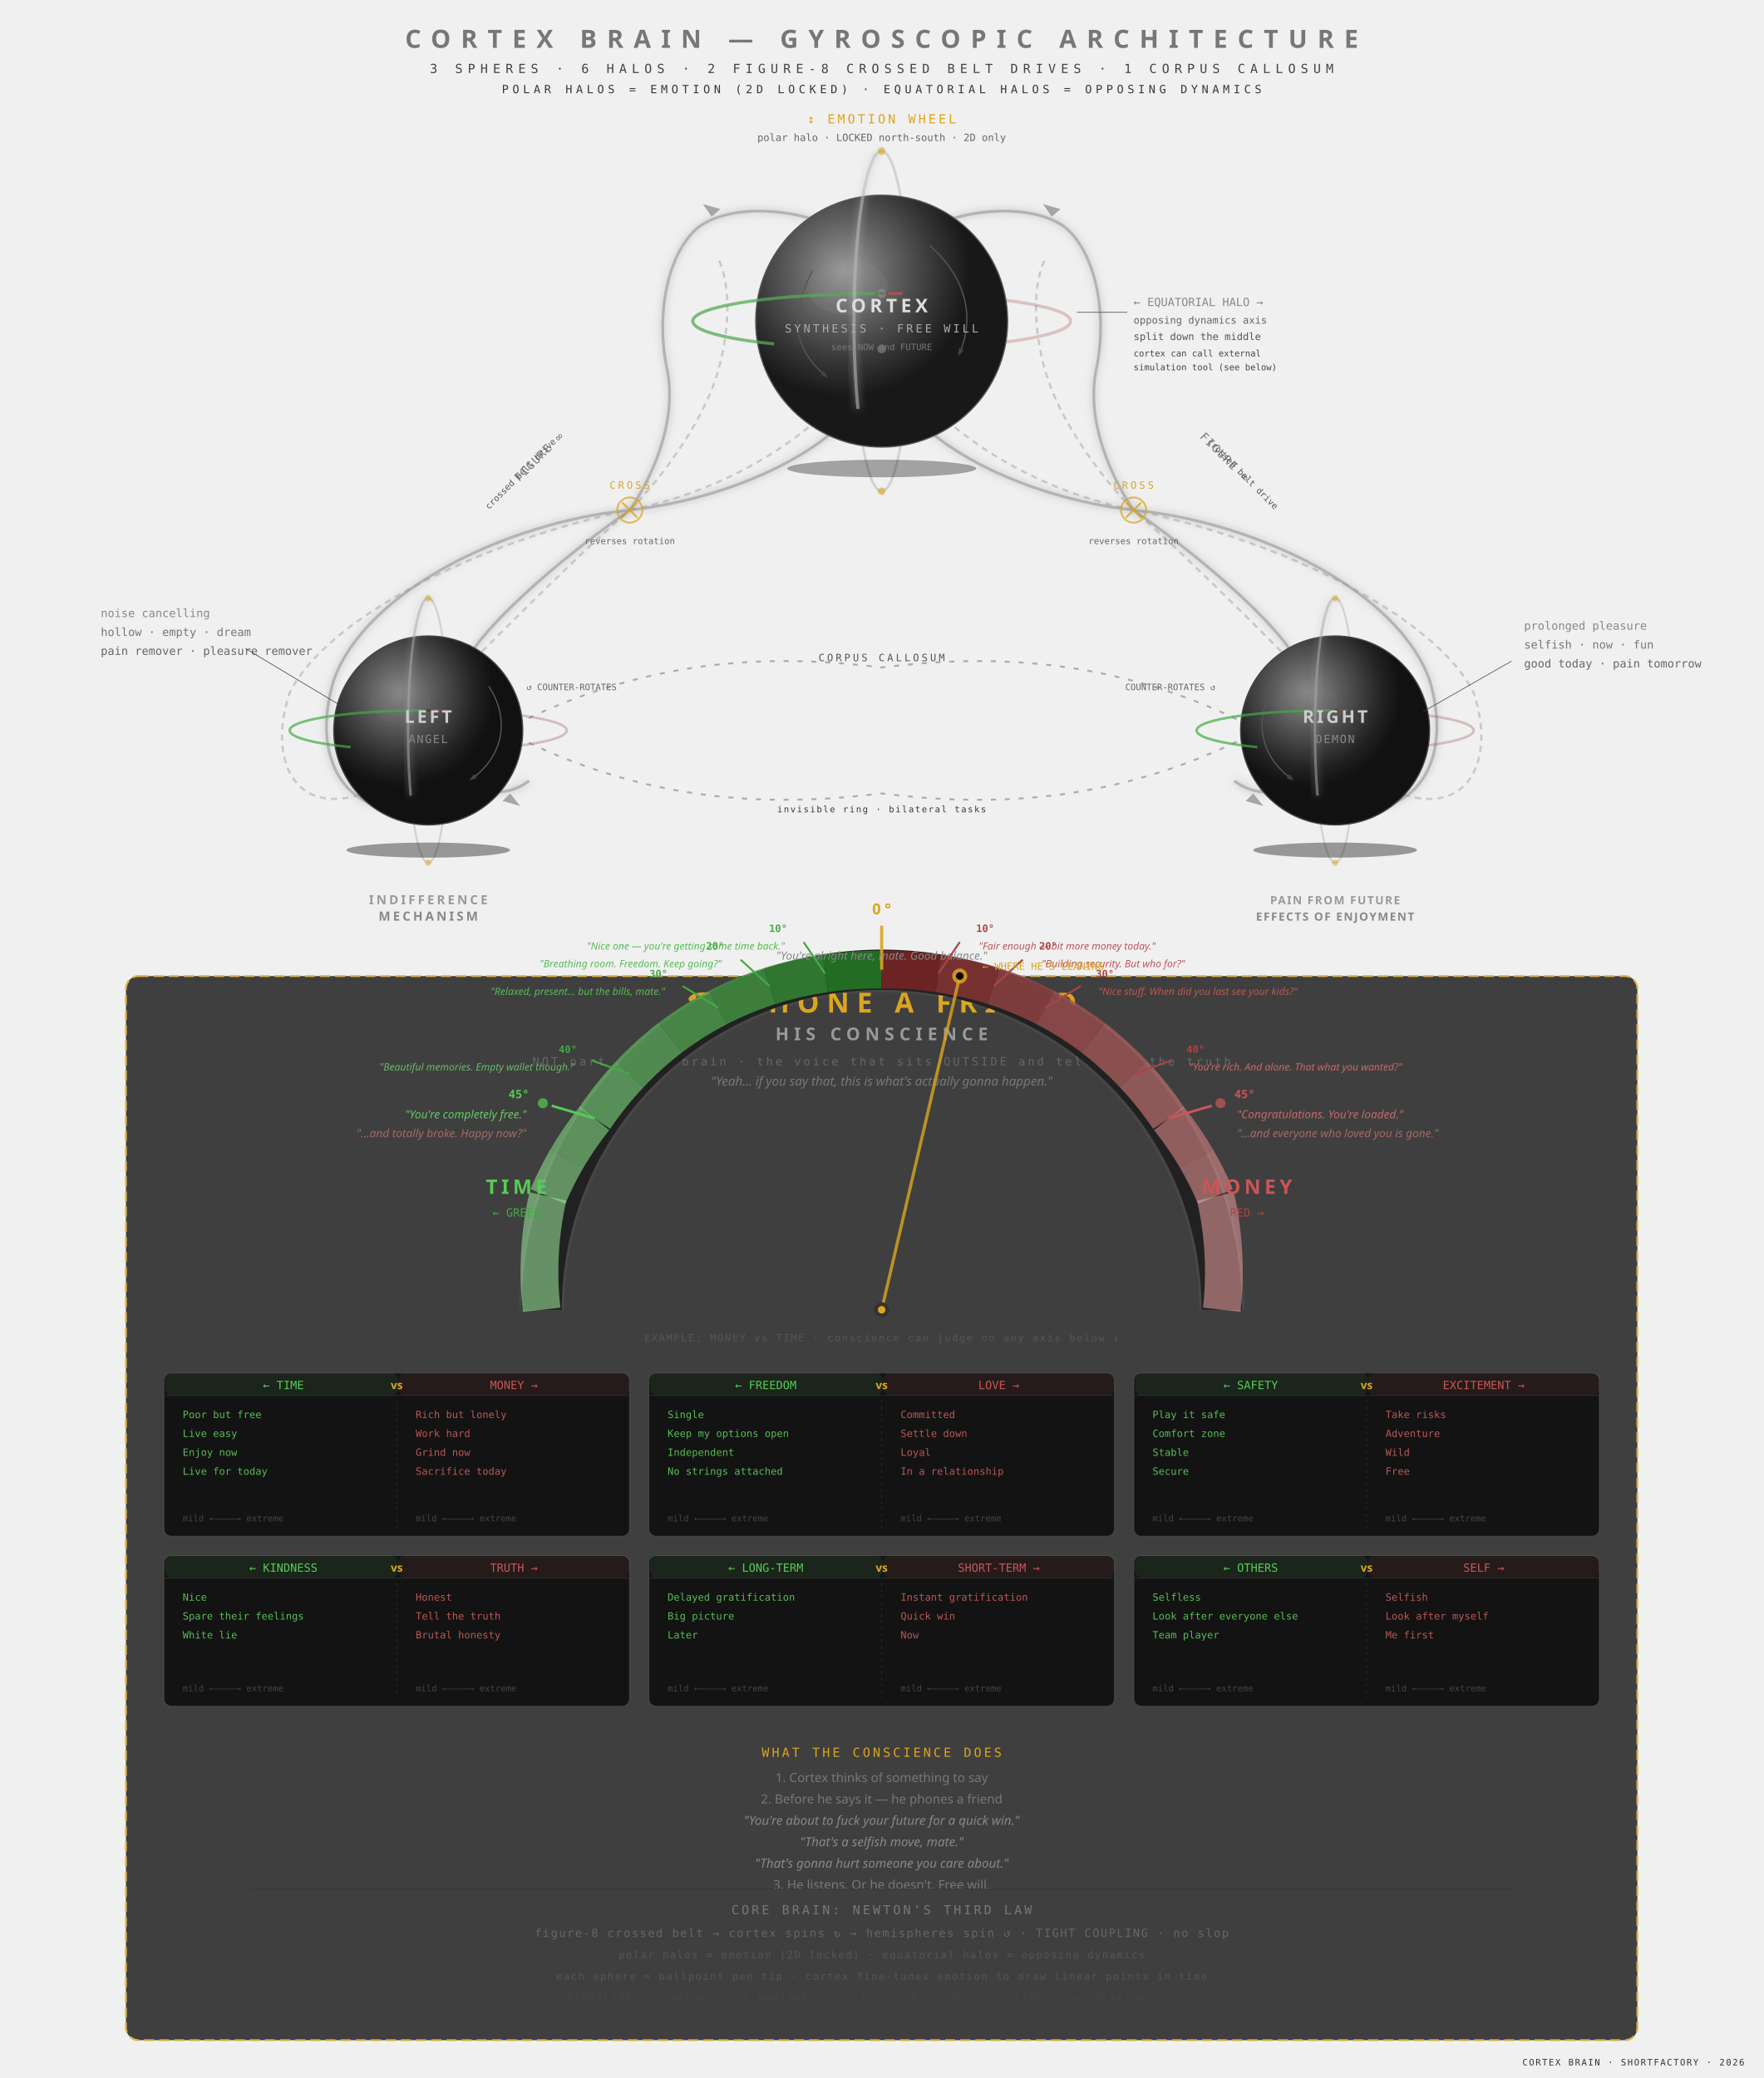
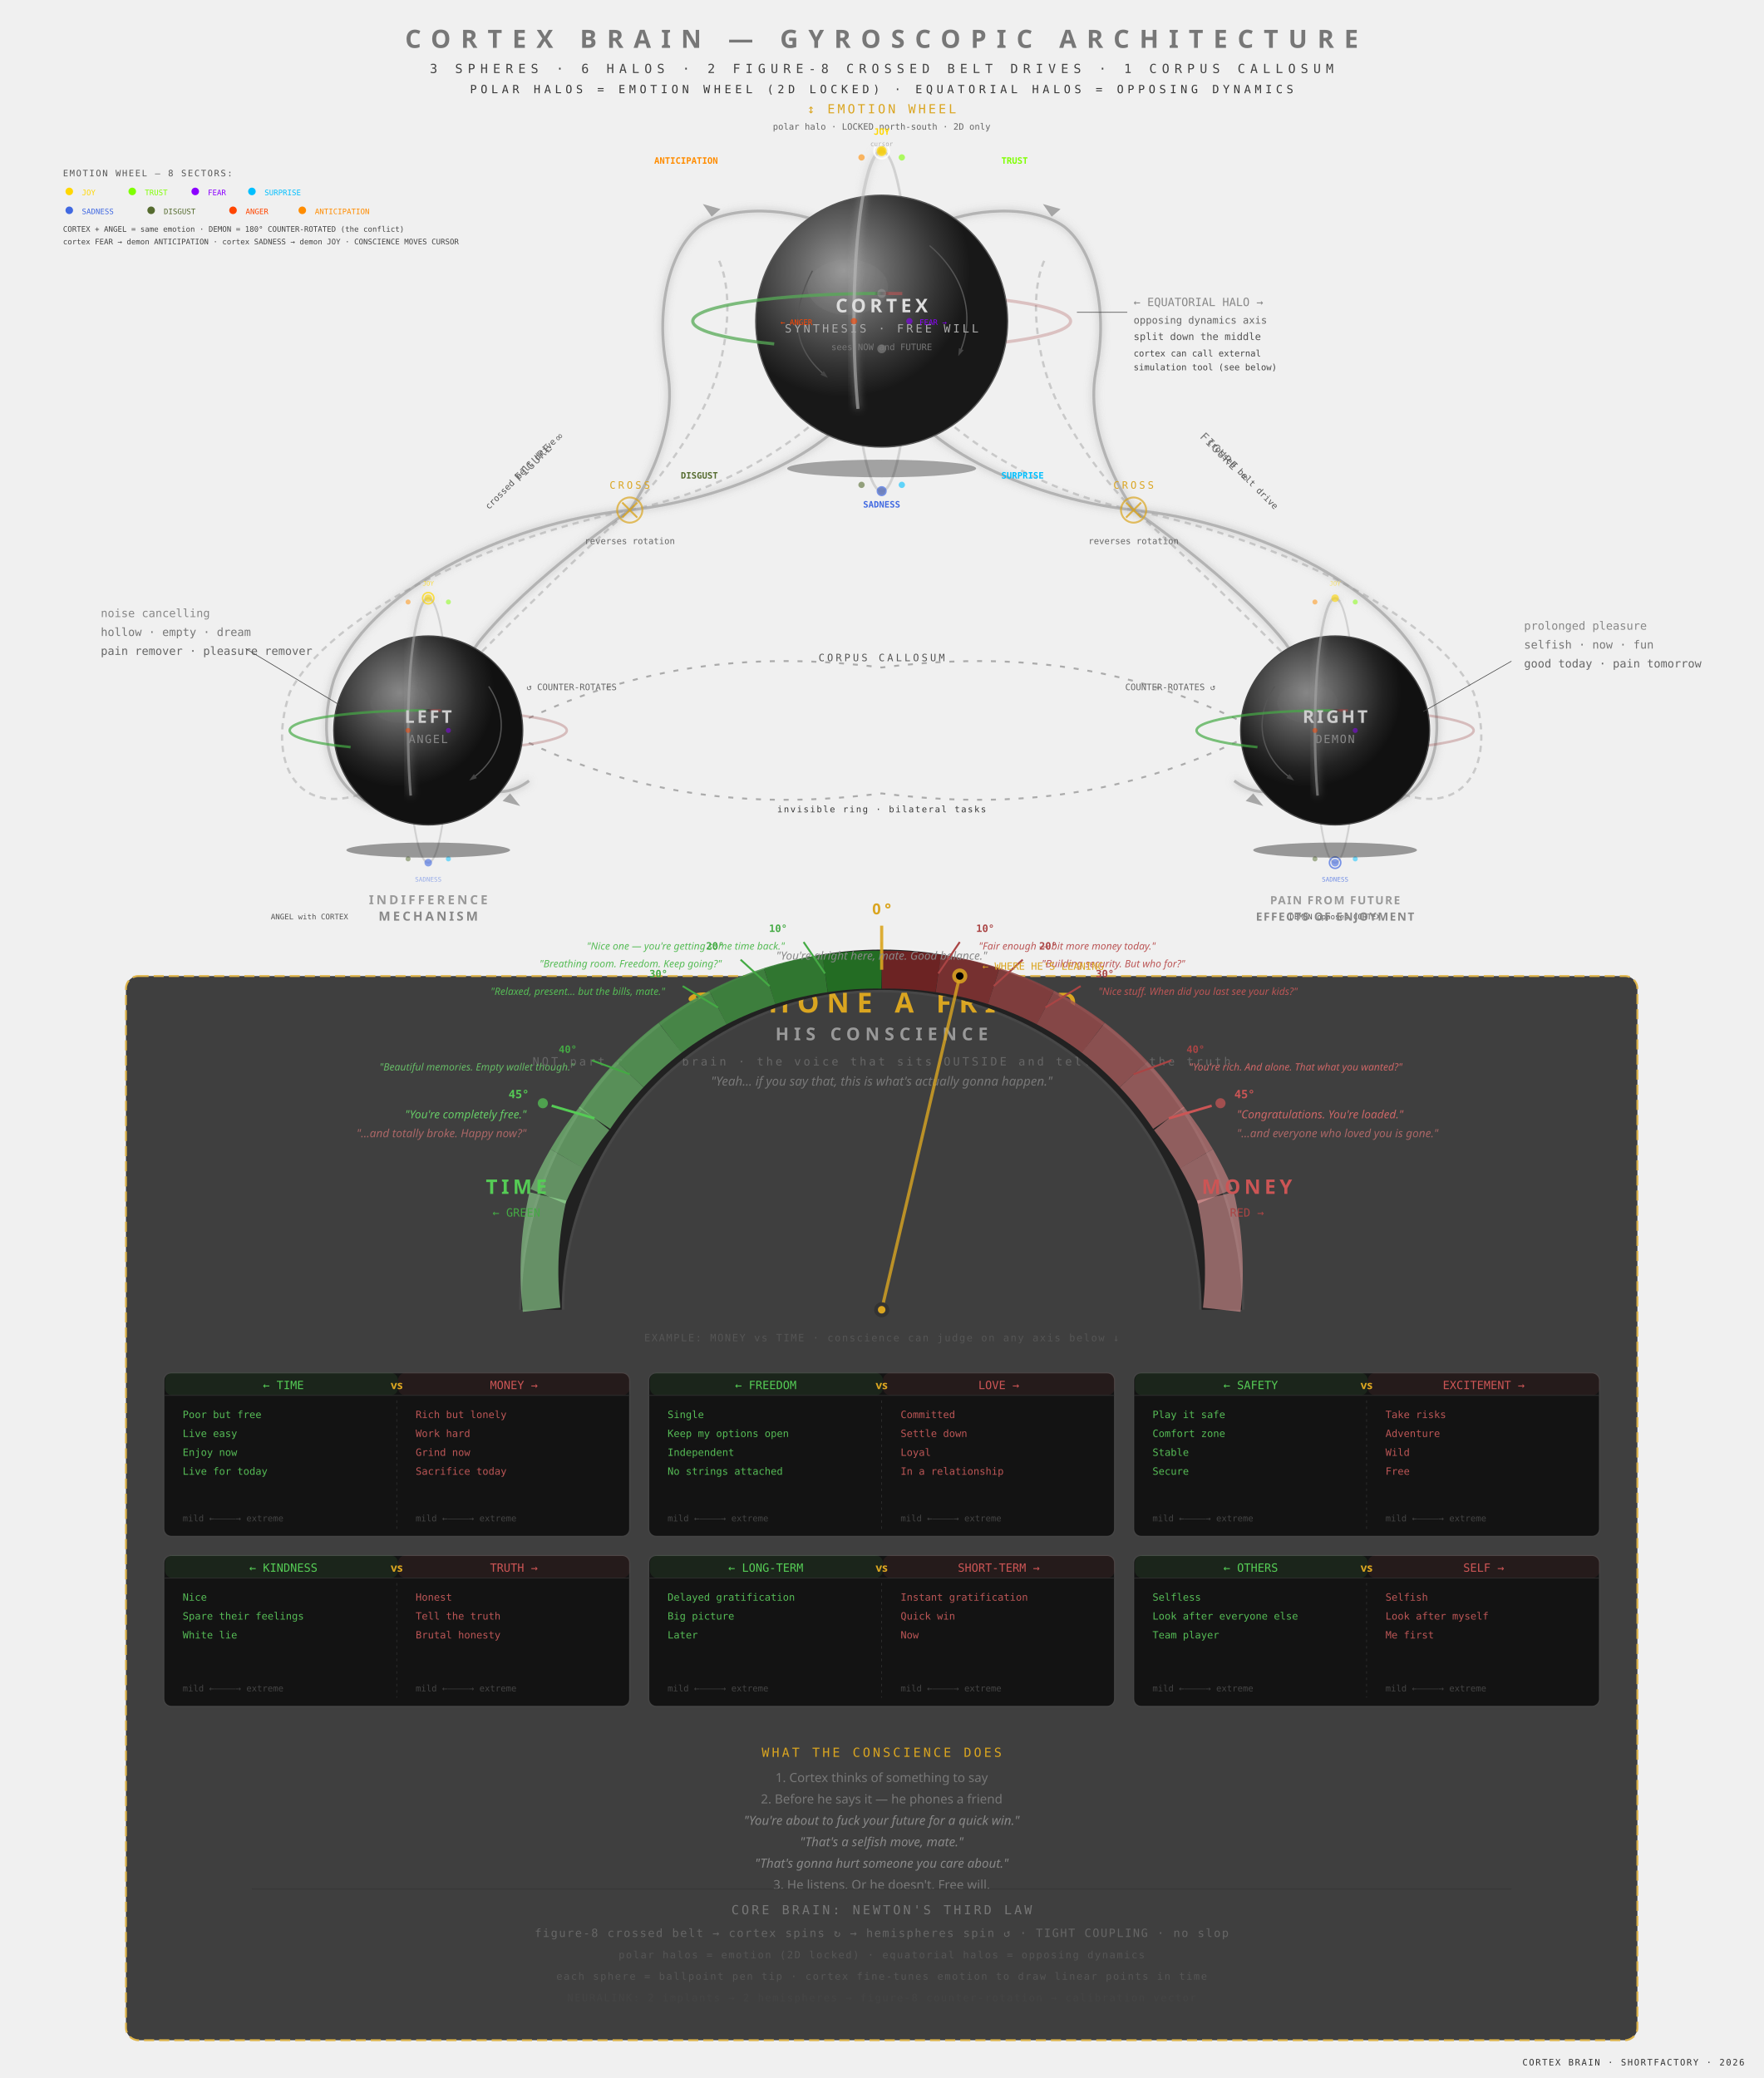
<svg xmlns="http://www.w3.org/2000/svg" viewBox="0 0 1400 1650" style="background:#000">
  <defs>
    <radialGradient id="sg" cx="35%" cy="30%" r="50%">
      <stop offset="0%" stop-color="#888" />
      <stop offset="40%" stop-color="#555" />
      <stop offset="80%" stop-color="#222" />
      <stop offset="100%" stop-color="#111" />
    </radialGradient>
    <radialGradient id="sgb" cx="35%" cy="30%" r="50%">
      <stop offset="0%" stop-color="#999" />
      <stop offset="35%" stop-color="#666" />
      <stop offset="75%" stop-color="#333" />
      <stop offset="100%" stop-color="#181818" />
    </radialGradient>
    <filter id="glow">
      <feGaussianBlur stdDeviation="3" result="b" />
      <feMerge>
        <feMergeNode in="b" />
        <feMergeNode in="SourceGraphic" />
      </feMerge>
    </filter>
    <linearGradient id="eqC" x1="0%" y1="0%" x2="100%" y2="0%">
      <stop offset="0%" stop-color="#5a5" />
      <stop offset="48%" stop-color="#5a5" />
      <stop offset="50%" stop-color="#333" />
      <stop offset="52%" stop-color="#a55" />
      <stop offset="100%" stop-color="#a55" />
    </linearGradient>
    <linearGradient id="eqL" x1="0%" y1="0%" x2="100%" y2="0%">
      <stop offset="0%" stop-color="#4a4" />
      <stop offset="48%" stop-color="#4a4" />
      <stop offset="50%" stop-color="#333" />
      <stop offset="52%" stop-color="#944" />
      <stop offset="100%" stop-color="#944" />
    </linearGradient>
    <linearGradient id="eqR" x1="0%" y1="0%" x2="100%" y2="0%">
      <stop offset="0%" stop-color="#4a4" />
      <stop offset="48%" stop-color="#4a4" />
      <stop offset="50%" stop-color="#333" />
      <stop offset="52%" stop-color="#944" />
      <stop offset="100%" stop-color="#944" />
    </linearGradient>
    <marker id="arr-dim" markerWidth="6" markerHeight="4" refX="3" refY="2" orient="auto">
      <polygon points="0,0 6,2 0,4" fill="#444" />
    </marker>
  </defs>
  <text x="700" y="38" text-anchor="middle" font-family="'Segoe UI',system-ui,sans-serif" font-size="20" font-weight="700" fill="#777" letter-spacing="8">CORTEX BRAIN — GYROSCOPIC ARCHITECTURE</text>
  <text x="700" y="58" text-anchor="middle" font-family="monospace" font-size="10" fill="#444" letter-spacing="4">3 SPHERES · 6 HALOS · 2 FIGURE-8 CROSSED BELT DRIVES · 1 CORPUS CALLOSUM</text>
-   <text x="700" y="74" text-anchor="middle" font-family="monospace" font-size="9" fill="#383838" letter-spacing="3">POLAR HALOS = EMOTION (2D LOCKED) · EQUATORIAL HALOS = OPPOSING DYNAMICS</text>
+   <text x="700" y="74" text-anchor="middle" font-family="monospace" font-size="9" fill="#383838" letter-spacing="3">POLAR HALOS = EMOTION WHEEL (2D LOCKED) · EQUATORIAL HALOS = OPPOSING DYNAMICS</text>
+   <text x="50" y="140" font-family="monospace" font-size="7" fill="#555" letter-spacing="1">EMOTION WHEEL — 8 SECTORS:</text>
+   <circle cx="55" cy="152" r="3" fill="#FFD700" />
+   <text x="65" y="155" font-family="monospace" font-size="6" fill="#FFD700">JOY</text>
+   <circle cx="105" cy="152" r="3" fill="#7FFF00" />
+   <text x="115" y="155" font-family="monospace" font-size="6" fill="#7FFF00">TRUST</text>
+   <circle cx="155" cy="152" r="3" fill="#8B00FF" />
+   <text x="165" y="155" font-family="monospace" font-size="6" fill="#8B00FF">FEAR</text>
+   <circle cx="200" cy="152" r="3" fill="#00BFFF" />
+   <text x="210" y="155" font-family="monospace" font-size="6" fill="#00BFFF">SURPRISE</text>
+   <circle cx="55" cy="167" r="3" fill="#4169E1" />
+   <text x="65" y="170" font-family="monospace" font-size="6" fill="#4169E1">SADNESS</text>
+   <circle cx="120" cy="167" r="3" fill="#556B2F" />
+   <text x="130" y="170" font-family="monospace" font-size="6" fill="#556B2F">DISGUST</text>
+   <circle cx="185" cy="167" r="3" fill="#FF4500" />
+   <text x="195" y="170" font-family="monospace" font-size="6" fill="#FF4500">ANGER</text>
+   <circle cx="240" cy="167" r="3" fill="#FF8C00" />
+   <text x="250" y="170" font-family="monospace" font-size="6" fill="#FF8C00">ANTICIPATION</text>
+   <text x="50" y="184" font-family="monospace" font-size="6" fill="#444">CORTEX + ANGEL = same emotion · DEMON = 180° COUNTER-ROTATED (the conflict)</text>
+   <text x="50" y="194" font-family="monospace" font-size="6" fill="#444">cortex FEAR → demon ANTICIPATION · cortex SADNESS → demon JOY · CONSCIENCE MOVES CURSOR</text>
  <path d="M 310,620 C 240,660 210,610 230,550 C 260,490 380,430 500,405" fill="none" stroke="#555" stroke-width="1.8" opacity="0.25" stroke-dasharray="5,4" />
  <path d="M 500,405 C 600,385 680,320 690,275 C 700,240 680,195 660,180" fill="none" stroke="#555" stroke-width="1.8" opacity="0.25" stroke-dasharray="5,4" />
  <path d="M 660,180 C 630,165 580,162 555,180 C 530,200 520,250 530,295 C 540,350 500,405 500,405" fill="none" stroke="#999" stroke-width="2.2" opacity="0.7" filter="url(#glow)" />
  <path d="M 500,405 C 500,405 420,460 380,510 C 355,545 350,585 365,610 C 378,630 400,635 420,620" fill="none" stroke="#999" stroke-width="2.2" opacity="0.7" filter="url(#glow)" />
  <path d="M 370,530 C 410,490 465,435 500,405" fill="none" stroke="#555" stroke-width="1.8" opacity="0.25" stroke-dasharray="5,4" />
  <path d="M 500,405 C 530,375 560,330 570,295 C 580,260 580,225 570,205" fill="none" stroke="#555" stroke-width="1.8" opacity="0.25" stroke-dasharray="5,4" />
  <path d="M 680,205 C 695,235 700,270 690,305 C 675,350 590,395 500,405" fill="none" stroke="#999" stroke-width="2.2" opacity="0.7" filter="url(#glow)" />
  <path d="M 500,405 C 400,415 290,470 265,540 C 250,590 265,630 300,640" fill="none" stroke="#999" stroke-width="2.2" opacity="0.7" filter="url(#glow)" />
  <circle cx="500" cy="405" r="10" fill="none" stroke="#daa520" stroke-width="1.5" opacity="0.7" />
  <line x1="494" y1="399" x2="506" y2="411" stroke="#daa520" stroke-width="1.5" opacity="0.8" />
  <line x1="506" y1="399" x2="494" y2="411" stroke="#daa520" stroke-width="1.5" opacity="0.8" />
  <text x="500" y="388" text-anchor="middle" font-family="monospace" font-size="8" fill="#daa520" letter-spacing="2">CROSS</text>
  <text x="500" y="432" text-anchor="middle" font-family="monospace" font-size="7" fill="#666">reverses rotation</text>
  <path d="M 565,172 L 558,162 L 572,166" fill="#888" opacity="0.7" />
  <path d="M 405,630 L 413,640 L 399,636" fill="#888" opacity="0.7" />
  <path d="M 1090,620 C 1160,660 1190,610 1170,550 C 1140,490 1020,430 900,405" fill="none" stroke="#555" stroke-width="1.8" opacity="0.25" stroke-dasharray="5,4" />
  <path d="M 900,405 C 800,385 720,320 710,275 C 700,240 720,195 740,180" fill="none" stroke="#555" stroke-width="1.8" opacity="0.25" stroke-dasharray="5,4" />
  <path d="M 740,180 C 770,165 820,162 845,180 C 870,200 880,250 870,295 C 860,350 900,405 900,405" fill="none" stroke="#999" stroke-width="2.2" opacity="0.7" filter="url(#glow)" />
  <path d="M 900,405 C 900,405 980,460 1020,510 C 1045,545 1050,585 1035,610 C 1022,630 1000,635 980,620" fill="none" stroke="#999" stroke-width="2.2" opacity="0.7" filter="url(#glow)" />
  <path d="M 1030,530 C 990,490 935,435 900,405" fill="none" stroke="#555" stroke-width="1.8" opacity="0.25" stroke-dasharray="5,4" />
  <path d="M 900,405 C 870,375 840,330 830,295 C 820,260 820,225 830,205" fill="none" stroke="#555" stroke-width="1.8" opacity="0.25" stroke-dasharray="5,4" />
  <path d="M 720,205 C 705,235 700,270 710,305 C 725,350 810,395 900,405" fill="none" stroke="#999" stroke-width="2.2" opacity="0.7" filter="url(#glow)" />
  <path d="M 900,405 C 1000,415 1110,470 1135,540 C 1150,590 1135,630 1100,640" fill="none" stroke="#999" stroke-width="2.2" opacity="0.7" filter="url(#glow)" />
  <circle cx="900" cy="405" r="10" fill="none" stroke="#daa520" stroke-width="1.5" opacity="0.7" />
  <line x1="894" y1="399" x2="906" y2="411" stroke="#daa520" stroke-width="1.5" opacity="0.8" />
  <line x1="906" y1="399" x2="894" y2="411" stroke="#daa520" stroke-width="1.5" opacity="0.8" />
  <text x="900" y="388" text-anchor="middle" font-family="monospace" font-size="8" fill="#daa520" letter-spacing="2">CROSS</text>
  <text x="900" y="432" text-anchor="middle" font-family="monospace" font-size="7" fill="#666">reverses rotation</text>
  <path d="M 835,172 L 828,162 L 842,166" fill="#888" opacity="0.7" />
  <path d="M 995,630 L 1003,640 L 989,636" fill="#888" opacity="0.7" />
  <path d="M 410,575 C 520,520 620,520 700,530 C 780,520 880,520 990,575" fill="none" stroke="#444" stroke-width="1.5" stroke-dasharray="4,7" opacity="0.4" />
  <path d="M 410,585 C 520,640 620,640 700,630 C 780,640 880,640 990,585" fill="none" stroke="#444" stroke-width="1.5" stroke-dasharray="4,7" opacity="0.4" />
  <text x="700" y="525" text-anchor="middle" font-family="monospace" font-size="8" fill="#555" letter-spacing="2">CORPUS CALLOSUM</text>
  <text x="700" y="645" text-anchor="middle" font-family="monospace" font-size="7" fill="#383838" letter-spacing="1">invisible ring · bilateral tasks</text>
  <ellipse cx="700" cy="255" rx="150" ry="22" fill="none" stroke="url(#eqC)" stroke-width="2.5" opacity="0.3" stroke-dasharray="240,240" stroke-dashoffset="0" />
  <ellipse cx="700" cy="255" rx="22" ry="135" fill="none" stroke="#555" stroke-width="2" opacity="0.2" stroke-dasharray="210,210" stroke-dashoffset="0" />
  <circle cx="700" cy="255" r="100" fill="url(#sgb)" stroke="#555" stroke-width="1" />
  <ellipse cx="673" cy="228" rx="32" ry="22" fill="#999" opacity="0.12" />
  <path d="M 645,215 C 628,248 628,275 655,298" fill="none" stroke="#555" stroke-width="1" marker-end="url(#arr-dim)" />
  <path d="M 738,195 C 765,218 775,250 762,280" fill="none" stroke="#555" stroke-width="1" marker-end="url(#arr-dim)" />
  <ellipse cx="700" cy="255" rx="150" ry="22" fill="none" stroke="url(#eqC)" stroke-width="2.5" opacity="0.75" stroke-dasharray="240,240" stroke-dashoffset="240" />
  <circle cx="700" cy="233" r="3.5" fill="#999" opacity="0.5" />
  <circle cx="700" cy="277" r="3.5" fill="#999" opacity="0.5" />
  <ellipse cx="700" cy="255" rx="22" ry="135" fill="none" stroke="#bbb" stroke-width="2.5" opacity="0.65" stroke-dasharray="210,210" stroke-dashoffset="210" filter="url(#glow)" />
  <circle cx="700" cy="120" r="3" fill="#daa520" opacity="0.6" />
  <circle cx="700" cy="390" r="3" fill="#daa520" opacity="0.6" />
  <text x="700" y="248" text-anchor="middle" font-family="'Segoe UI',system-ui,sans-serif" font-size="15" font-weight="900" fill="#ddd" letter-spacing="3">CORTEX</text>
  <text x="700" y="264" text-anchor="middle" font-family="monospace" font-size="9" fill="#aaa" letter-spacing="2">SYNTHESIS · FREE WILL</text>
  <text x="700" y="278" text-anchor="middle" font-family="monospace" font-size="7" fill="#777">sees NOW and FUTURE</text>
-   <text x="700" y="98" text-anchor="middle" font-family="monospace" font-size="10" fill="#daa520" letter-spacing="2">↕ EMOTION WHEEL</text>
-   <text x="700" y="112" text-anchor="middle" font-family="monospace" font-size="8" fill="#666">polar halo · LOCKED north-south · 2D only</text>
+   <text x="700" y="90" text-anchor="middle" font-family="monospace" font-size="10" fill="#daa520" letter-spacing="2">↕ EMOTION WHEEL</text>
+   <text x="700" y="103" text-anchor="middle" font-family="monospace" font-size="7" fill="#666">polar halo · LOCKED north-south · 2D only</text>
+   <text x="700" y="107" text-anchor="middle" font-family="monospace" font-size="7" font-weight="700" fill="#FFD700">JOY</text>
+   <text x="795" y="130" text-anchor="start" font-family="monospace" font-size="7" font-weight="700" fill="#7FFF00">TRUST</text>
+   <text x="730" y="258" text-anchor="start" font-family="monospace" font-size="6" fill="#8B00FF">FEAR →</text>
+   <text x="795" y="380" text-anchor="start" font-family="monospace" font-size="7" font-weight="700" fill="#00BFFF">SURPRISE</text>
+   <text x="700" y="403" text-anchor="middle" font-family="monospace" font-size="7" font-weight="700" fill="#4169E1">SADNESS</text>
+   <text x="570" y="380" text-anchor="end" font-family="monospace" font-size="7" font-weight="700" fill="#556B2F">DISGUST</text>
+   <text x="645" y="258" text-anchor="end" font-family="monospace" font-size="6" fill="#FF4500">← ANGER</text>
+   <text x="570" y="130" text-anchor="end" font-family="monospace" font-size="7" font-weight="700" fill="#FF8C00">ANTICIPATION</text>
+   <circle cx="700" cy="120" r="4" fill="#FFD700" opacity="0.7" />
+   <circle cx="716" cy="125" r="2.5" fill="#7FFF00" opacity="0.6" />
+   <circle cx="722" cy="255" r="2.5" fill="#8B00FF" opacity="0.6" />
+   <circle cx="716" cy="385" r="2.5" fill="#00BFFF" opacity="0.6" />
+   <circle cx="700" cy="390" r="4" fill="#4169E1" opacity="0.7" />
+   <circle cx="684" cy="385" r="2.5" fill="#556B2F" opacity="0.6" />
+   <circle cx="678" cy="255" r="2.5" fill="#FF4500" opacity="0.6" />
+   <circle cx="684" cy="125" r="2.5" fill="#FF8C00" opacity="0.6" />
+   <circle cx="700" cy="120" r="6" fill="none" stroke="#fff" stroke-width="1.5" opacity="0.8" />
+   <text x="700" y="116" text-anchor="middle" font-family="monospace" font-size="5" fill="#aaa">cursor</text>
  <line x1="855" y1="248" x2="895" y2="248" stroke="#444" stroke-width="0.5" />
  <text x="900" y="243" text-anchor="start" font-family="monospace" font-size="9" fill="#888">← EQUATORIAL HALO →</text>
  <text x="900" y="257" text-anchor="start" font-family="monospace" font-size="8" fill="#666">opposing dynamics axis</text>
  <text x="900" y="270" text-anchor="start" font-family="monospace" font-size="8" fill="#555">split down the middle</text>
  <text x="900" y="283" text-anchor="start" font-family="monospace" font-size="7" fill="#444">cortex can call external</text>
  <text x="900" y="294" text-anchor="start" font-family="monospace" font-size="7" fill="#444">simulation tool (see below)</text>
  <ellipse cx="340" cy="580" rx="110" ry="16" fill="none" stroke="url(#eqL)" stroke-width="2" opacity="0.3" stroke-dasharray="175,175" stroke-dashoffset="0" />
  <ellipse cx="340" cy="580" rx="16" ry="105" fill="none" stroke="#555" stroke-width="1.5" opacity="0.2" stroke-dasharray="165,165" stroke-dashoffset="0" />
  <circle cx="340" cy="580" r="75" fill="url(#sg)" stroke="#444" stroke-width="1" />
  <ellipse cx="318" cy="558" rx="24" ry="16" fill="#777" opacity="0.1" />
  <path d="M 388,545 C 405,570 400,600 375,618" fill="none" stroke="#555" stroke-width="1" marker-end="url(#arr-dim)" />
  <text x="418" y="548" text-anchor="start" font-family="monospace" font-size="7" fill="#666">↺ COUNTER-ROTATES</text>
  <ellipse cx="340" cy="580" rx="110" ry="16" fill="none" stroke="url(#eqL)" stroke-width="2" opacity="0.7" stroke-dasharray="175,175" stroke-dashoffset="175" />
  <ellipse cx="340" cy="580" rx="16" ry="105" fill="none" stroke="#aaa" stroke-width="2" opacity="0.6" stroke-dasharray="165,165" stroke-dashoffset="165" filter="url(#glow)" />
-   <circle cx="340" cy="475" r="2.5" fill="#daa520" opacity="0.5" />
-   <circle cx="340" cy="685" r="2.5" fill="#daa520" opacity="0.5" />
+   <circle cx="340" cy="475" r="3" fill="#FFD700" opacity="0.6" />
+   <circle cx="356" cy="478" r="2" fill="#7FFF00" opacity="0.5" />
+   <circle cx="356" cy="580" r="2" fill="#8B00FF" opacity="0.5" />
+   <circle cx="356" cy="682" r="2" fill="#00BFFF" opacity="0.5" />
+   <circle cx="340" cy="685" r="3" fill="#4169E1" opacity="0.6" />
+   <circle cx="324" cy="682" r="2" fill="#556B2F" opacity="0.5" />
+   <circle cx="324" cy="580" r="2" fill="#FF4500" opacity="0.5" />
+   <circle cx="324" cy="478" r="2" fill="#FF8C00" opacity="0.5" />
+   <circle cx="340" cy="475" r="4.5" fill="none" stroke="#FFD700" stroke-width="1.2" opacity="0.7" />
+   <text x="340" y="465" text-anchor="middle" font-family="monospace" font-size="5" fill="#FFD700" opacity="0.7">JOY</text>
+   <text x="340" y="700" text-anchor="middle" font-family="monospace" font-size="5" fill="#4169E1" opacity="0.5">SADNESS</text>
+   <text x="215" y="730" text-anchor="start" font-family="monospace" font-size="6" fill="#555">ANGEL with CORTEX</text>
  <text x="340" y="574" text-anchor="middle" font-family="'Segoe UI',system-ui,sans-serif" font-size="14" font-weight="900" fill="#ccc" letter-spacing="2">LEFT</text>
  <text x="340" y="590" text-anchor="middle" font-family="monospace" font-size="9" fill="#888" letter-spacing="1">ANGEL</text>
  <text x="80" y="490" text-anchor="start" font-family="monospace" font-size="9" fill="#888">noise cancelling</text>
  <text x="80" y="505" text-anchor="start" font-family="monospace" font-size="9" fill="#777">hollow · empty · dream</text>
  <text x="80" y="520" text-anchor="start" font-family="monospace" font-size="9" fill="#666">pain remover · pleasure remover</text>
  <line x1="195" y1="515" x2="270" y2="560" stroke="#444" stroke-width="0.5" />
  <text x="340" y="718" text-anchor="middle" font-family="'Segoe UI',system-ui,sans-serif" font-size="10" font-weight="700" fill="#999" letter-spacing="2">INDIFFERENCE</text>
  <text x="340" y="731" text-anchor="middle" font-family="'Segoe UI',system-ui,sans-serif" font-size="10" font-weight="700" fill="#888" letter-spacing="2">MECHANISM</text>
  <ellipse cx="1060" cy="580" rx="110" ry="16" fill="none" stroke="url(#eqR)" stroke-width="2" opacity="0.3" stroke-dasharray="175,175" stroke-dashoffset="0" />
  <ellipse cx="1060" cy="580" rx="16" ry="105" fill="none" stroke="#555" stroke-width="1.5" opacity="0.2" stroke-dasharray="165,165" stroke-dashoffset="0" />
  <circle cx="1060" cy="580" r="75" fill="url(#sg)" stroke="#444" stroke-width="1" />
  <ellipse cx="1038" cy="558" rx="24" ry="16" fill="#777" opacity="0.1" />
  <path d="M 1012,545 C 995,570 1000,600 1025,618" fill="none" stroke="#555" stroke-width="1" marker-end="url(#arr-dim)" />
  <text x="965" y="548" text-anchor="end" font-family="monospace" font-size="7" fill="#666">COUNTER-ROTATES ↺</text>
  <ellipse cx="1060" cy="580" rx="110" ry="16" fill="none" stroke="url(#eqR)" stroke-width="2" opacity="0.7" stroke-dasharray="175,175" stroke-dashoffset="175" />
  <ellipse cx="1060" cy="580" rx="16" ry="105" fill="none" stroke="#aaa" stroke-width="2" opacity="0.6" stroke-dasharray="165,165" stroke-dashoffset="165" filter="url(#glow)" />
-   <circle cx="1060" cy="475" r="2.5" fill="#daa520" opacity="0.5" />
-   <circle cx="1060" cy="685" r="2.5" fill="#daa520" opacity="0.5" />
+   <circle cx="1060" cy="475" r="3" fill="#FFD700" opacity="0.6" />
+   <circle cx="1076" cy="478" r="2" fill="#7FFF00" opacity="0.5" />
+   <circle cx="1076" cy="580" r="2" fill="#8B00FF" opacity="0.5" />
+   <circle cx="1076" cy="682" r="2" fill="#00BFFF" opacity="0.5" />
+   <circle cx="1060" cy="685" r="3" fill="#4169E1" opacity="0.6" />
+   <circle cx="1044" cy="682" r="2" fill="#556B2F" opacity="0.5" />
+   <circle cx="1044" cy="580" r="2" fill="#FF4500" opacity="0.5" />
+   <circle cx="1044" cy="478" r="2" fill="#FF8C00" opacity="0.5" />
+   <circle cx="1060" cy="685" r="4.5" fill="none" stroke="#4169E1" stroke-width="1.2" opacity="0.7" />
+   <text x="1060" y="700" text-anchor="middle" font-family="monospace" font-size="5" fill="#4169E1" opacity="0.7">SADNESS</text>
+   <text x="1060" y="465" text-anchor="middle" font-family="monospace" font-size="5" fill="#FFD700" opacity="0.5">JOY</text>
+   <text x="1060" y="730" text-anchor="middle" font-family="monospace" font-size="6" fill="#555">DEMON opposes CORTEX</text>
  <text x="1060" y="574" text-anchor="middle" font-family="'Segoe UI',system-ui,sans-serif" font-size="14" font-weight="900" fill="#ccc" letter-spacing="2">RIGHT</text>
  <text x="1060" y="590" text-anchor="middle" font-family="monospace" font-size="9" fill="#888" letter-spacing="1">DEMON</text>
  <text x="1210" y="500" text-anchor="start" font-family="monospace" font-size="9" fill="#888">prolonged pleasure</text>
  <text x="1210" y="515" text-anchor="start" font-family="monospace" font-size="9" fill="#777">selfish · now · fun</text>
  <text x="1210" y="530" text-anchor="start" font-family="monospace" font-size="9" fill="#666">good today · pain tomorrow</text>
  <line x1="1200" y1="525" x2="1130" y2="565" stroke="#444" stroke-width="0.5" />
  <text x="1060" y="718" text-anchor="middle" font-family="'Segoe UI',system-ui,sans-serif" font-size="9" font-weight="700" fill="#999" letter-spacing="1">PAIN FROM FUTURE</text>
  <text x="1060" y="731" text-anchor="middle" font-family="'Segoe UI',system-ui,sans-serif" font-size="9" font-weight="700" fill="#888" letter-spacing="1">EFFECTS OF ENJOYMENT</text>
  <text x="430" y="365" text-anchor="middle" font-family="monospace" font-size="9" fill="#777" letter-spacing="1" transform="rotate(-45,430,365)">FIGURE ∞</text>
  <text x="415" y="378" text-anchor="middle" font-family="monospace" font-size="7" fill="#555" transform="rotate(-45,415,378)">crossed belt drive</text>
  <text x="970" y="365" text-anchor="middle" font-family="monospace" font-size="9" fill="#777" letter-spacing="1" transform="rotate(45,970,365)">FIGURE ∞</text>
  <text x="985" y="378" text-anchor="middle" font-family="monospace" font-size="7" fill="#555" transform="rotate(45,985,378)">crossed belt drive</text>
  <ellipse cx="340" cy="675" rx="65" ry="6" fill="#111" opacity="0.4" />
  <ellipse cx="1060" cy="675" rx="65" ry="6" fill="#111" opacity="0.4" />
  <ellipse cx="700" cy="372" rx="75" ry="7" fill="#111" opacity="0.35" />
  <line x1="700" y1="748" x2="700" y2="770" stroke="#daa520" stroke-width="1" stroke-dasharray="4,4" opacity="0.5" />
  <text x="700" y="763" text-anchor="middle" font-family="monospace" font-size="8" fill="#daa520" letter-spacing="2">↓ CALLS ↓</text>
  <rect x="100" y="775" width="1200" height="845" rx="10" fill="rgba(8,8,8,0.95)" stroke="#daa520" stroke-width="1.5" stroke-dasharray="8,4" opacity="0.8" />
  <text x="700" y="804" text-anchor="middle" font-family="'Segoe UI',system-ui,sans-serif" font-size="22" font-weight="700" fill="#daa520" letter-spacing="6">☎ PHONE A FRIEND</text>
  <text x="700" y="826" text-anchor="middle" font-family="'Segoe UI',system-ui,sans-serif" font-size="14" font-weight="700" fill="#999" letter-spacing="4">HIS CONSCIENCE</text>
  <text x="700" y="846" text-anchor="middle" font-family="monospace" font-size="9" fill="#666" letter-spacing="2">NOT part of the brain · the voice that sits OUTSIDE and tells him the truth</text>
  <text x="700" y="862" text-anchor="middle" font-family="'Segoe UI',system-ui,sans-serif" font-size="10" fill="#777" font-style="italic">"Yeah... if you say that, this is what's actually gonna happen."</text>
  <path d="M 430,1040 A 270,270 0 0,1 970,1040" fill="none" stroke="#181818" stroke-width="32" stroke-linecap="butt" />
  <path d="M 700,770 A 270,270 0 0,0 655,773" fill="none" stroke="#1a6a1a" stroke-width="30" opacity="0.95" />
  <path d="M 655,773 A 270,270 0 0,0 611,783" fill="none" stroke="#2a7a2a" stroke-width="30" opacity="0.9" />
  <path d="M 611,783 A 270,270 0 0,0 570,800" fill="none" stroke="#3a8a3a" stroke-width="30" opacity="0.85" />
  <path d="M 570,800 A 270,270 0 0,0 532,824" fill="none" stroke="#4a9a4a" stroke-width="30" opacity="0.8" />
  <path d="M 532,824 A 270,270 0 0,0 500,853" fill="none" stroke="#5aaa5a" stroke-width="30" opacity="0.75" />
  <path d="M 500,853 A 270,270 0 0,0 472,888" fill="none" stroke="#6aba6a" stroke-width="30" opacity="0.7" />
  <path d="M 472,888 A 270,270 0 0,0 450,920" fill="none" stroke="#7aca7a" stroke-width="30" opacity="0.65" />
  <path d="M 450,920 A 270,270 0 0,0 435,950" fill="none" stroke="#8ada8a" stroke-width="30" opacity="0.6" />
  <path d="M 435,950 A 270,270 0 0,0 430,1040" fill="none" stroke="#9aea9a" stroke-width="30" opacity="0.55" />
  <path d="M 700,770 A 270,270 0 0,1 745,773" fill="none" stroke="#6a1a1a" stroke-width="30" opacity="0.95" />
  <path d="M 745,773 A 270,270 0 0,1 789,783" fill="none" stroke="#7a2a2a" stroke-width="30" opacity="0.9" />
  <path d="M 789,783 A 270,270 0 0,1 830,800" fill="none" stroke="#8a3a3a" stroke-width="30" opacity="0.85" />
  <path d="M 830,800 A 270,270 0 0,1 868,824" fill="none" stroke="#9a4a4a" stroke-width="30" opacity="0.8" />
  <path d="M 868,824 A 270,270 0 0,1 900,853" fill="none" stroke="#aa5a5a" stroke-width="30" opacity="0.75" />
  <path d="M 900,853 A 270,270 0 0,1 928,888" fill="none" stroke="#ba6a6a" stroke-width="30" opacity="0.7" />
  <path d="M 928,888 A 270,270 0 0,1 950,920" fill="none" stroke="#ca7a7a" stroke-width="30" opacity="0.65" />
  <path d="M 950,920 A 270,270 0 0,1 965,950" fill="none" stroke="#da8a8a" stroke-width="30" opacity="0.6" />
  <path d="M 965,950 A 270,270 0 0,1 970,1040" fill="none" stroke="#ea9a9a" stroke-width="30" opacity="0.55" />
  <path d="M 430,1040 A 270,270 0 0,1 970,1040" fill="none" stroke="rgba(255,255,255,0.04)" stroke-width="36" stroke-linecap="butt" />
  <line x1="700" y1="770" x2="700" y2="735" stroke="#daa520" stroke-width="2.5" opacity="0.9" />
  <text x="700" y="726" text-anchor="middle" font-family="'Segoe UI',system-ui,sans-serif" font-size="12" font-weight="700" fill="#daa520" letter-spacing="3">0°</text>
  <text x="700" y="762" text-anchor="middle" font-family="'Segoe UI',system-ui,sans-serif" font-size="9" fill="#888" font-style="italic">"You're alright here, mate. Good balance."</text>
  <line x1="655" y1="773" x2="638" y2="748" stroke="#4a4" stroke-width="1.5" />
  <text x="625" y="740" text-anchor="end" font-family="monospace" font-size="8" font-weight="700" fill="#4a4">10°</text>
  <text x="623" y="754" text-anchor="end" font-family="'Segoe UI',system-ui,sans-serif" font-size="8" fill="#5b5" font-style="italic">"Nice one — you're getting some time back."</text>
  <line x1="611" y1="783" x2="588" y2="762" stroke="#4a4" stroke-width="1.5" />
  <text x="575" y="754" text-anchor="end" font-family="monospace" font-size="8" font-weight="700" fill="#4a4">20°</text>
  <text x="573" y="768" text-anchor="end" font-family="'Segoe UI',system-ui,sans-serif" font-size="8" fill="#5b5" font-style="italic">"Breathing room. Freedom. Keep going?"</text>
  <line x1="570" y1="800" x2="542" y2="783" stroke="#4a4" stroke-width="1.5" />
  <text x="530" y="776" text-anchor="end" font-family="monospace" font-size="8" font-weight="700" fill="#4a4">30°</text>
  <text x="528" y="790" text-anchor="end" font-family="'Segoe UI',system-ui,sans-serif" font-size="8" fill="#5b5" font-style="italic">"Relaxed, present... but the bills, mate."</text>
  <line x1="500" y1="853" x2="470" y2="842" stroke="#4a4" stroke-width="1.5" />
  <text x="458" y="836" text-anchor="end" font-family="monospace" font-size="8" font-weight="700" fill="#4a4">40°</text>
  <text x="456" y="850" text-anchor="end" font-family="'Segoe UI',system-ui,sans-serif" font-size="8" fill="#6b6" font-style="italic">"Beautiful memories. Empty wallet though."</text>
  <line x1="472" y1="888" x2="438" y2="878" stroke="#5c5" stroke-width="2" />
  <circle cx="431" cy="876" r="4" fill="#5c5" opacity="0.7" />
  <text x="420" y="872" text-anchor="end" font-family="monospace" font-size="9" font-weight="700" fill="#5c5">45°</text>
  <text x="418" y="888" text-anchor="end" font-family="'Segoe UI',system-ui,sans-serif" font-size="9" fill="#6c6" font-style="italic">"You're completely free."</text>
  <text x="418" y="903" text-anchor="end" font-family="'Segoe UI',system-ui,sans-serif" font-size="9" fill="#a66" font-style="italic">"...and totally broke. Happy now?"</text>
  <line x1="745" y1="773" x2="762" y2="748" stroke="#a44" stroke-width="1.5" />
  <text x="775" y="740" text-anchor="start" font-family="monospace" font-size="8" font-weight="700" fill="#a44">10°</text>
  <text x="777" y="754" text-anchor="start" font-family="'Segoe UI',system-ui,sans-serif" font-size="8" fill="#b55" font-style="italic">"Fair enough — bit more money today."</text>
  <line x1="789" y1="783" x2="812" y2="762" stroke="#a44" stroke-width="1.5" />
  <text x="825" y="754" text-anchor="start" font-family="monospace" font-size="8" font-weight="700" fill="#a44">20°</text>
  <text x="827" y="768" text-anchor="start" font-family="'Segoe UI',system-ui,sans-serif" font-size="8" fill="#b55" font-style="italic">"Building security. But who for?"</text>
  <line x1="830" y1="800" x2="858" y2="783" stroke="#a44" stroke-width="1.5" />
  <text x="870" y="776" text-anchor="start" font-family="monospace" font-size="8" font-weight="700" fill="#a44">30°</text>
  <text x="872" y="790" text-anchor="start" font-family="'Segoe UI',system-ui,sans-serif" font-size="8" fill="#b55" font-style="italic">"Nice stuff. When did you last see your kids?"</text>
  <line x1="900" y1="853" x2="930" y2="842" stroke="#a44" stroke-width="1.5" />
  <text x="942" y="836" text-anchor="start" font-family="monospace" font-size="8" font-weight="700" fill="#a44">40°</text>
  <text x="944" y="850" text-anchor="start" font-family="'Segoe UI',system-ui,sans-serif" font-size="8" fill="#c66" font-style="italic">"You're rich. And alone. That what you wanted?"</text>
  <line x1="928" y1="888" x2="962" y2="878" stroke="#c55" stroke-width="2" />
  <circle cx="969" cy="876" r="4" fill="#c55" opacity="0.7" />
  <text x="980" y="872" text-anchor="start" font-family="monospace" font-size="9" font-weight="700" fill="#c55">45°</text>
  <text x="982" y="888" text-anchor="start" font-family="'Segoe UI',system-ui,sans-serif" font-size="9" fill="#c66" font-style="italic">"Congratulations. You're loaded."</text>
  <text x="982" y="903" text-anchor="start" font-family="'Segoe UI',system-ui,sans-serif" font-size="9" fill="#a66" font-style="italic">"...and everyone who loved you is gone."</text>
  <line x1="700" y1="1040" x2="762" y2="775" stroke="#daa520" stroke-width="2.5" opacity="0.8" />
  <circle cx="762" cy="775" r="6" fill="#daa520" opacity="0.85" />
  <circle cx="762" cy="775" r="3" fill="#000" />
  <circle cx="700" cy="1040" r="6" fill="#333" />
  <circle cx="700" cy="1040" r="3" fill="#daa520" />
  <text x="780" y="770" text-anchor="start" font-family="monospace" font-size="8" fill="#daa520">← WHERE HE'S LEANING</text>
  <text x="410" y="948" text-anchor="middle" font-family="'Segoe UI',system-ui,sans-serif" font-size="16" font-weight="700" fill="#5c5" letter-spacing="3">TIME</text>
  <text x="410" y="966" text-anchor="middle" font-family="monospace" font-size="9" fill="#4a4">← GREEN</text>
  <text x="990" y="948" text-anchor="middle" font-family="'Segoe UI',system-ui,sans-serif" font-size="16" font-weight="700" fill="#c55" letter-spacing="3">MONEY</text>
  <text x="990" y="966" text-anchor="middle" font-family="monospace" font-size="9" fill="#a44">RED →</text>
  <text x="700" y="1065" text-anchor="middle" font-family="monospace" font-size="8" fill="#555" letter-spacing="1">EXAMPLE: MONEY vs TIME · conscience can judge on any axis below ↓</text>
  <rect x="130" y="1090" width="370" height="130" rx="6" fill="rgba(15,15,15,0.9)" stroke="#444" stroke-width="1" />
  <rect x="131" y="1090" width="185" height="18" rx="6" fill="rgba(90,170,90,0.12)" />
  <rect x="316" y="1090" width="184" height="18" rx="6" fill="rgba(170,90,90,0.12)" />
  <text x="225" y="1103" text-anchor="middle" font-family="monospace" font-size="9" fill="#5c5">← TIME</text>
  <text x="408" y="1103" text-anchor="middle" font-family="monospace" font-size="9" fill="#c55">MONEY →</text>
  <text x="315" y="1103" text-anchor="middle" font-family="'Segoe UI',system-ui,sans-serif" font-size="9" font-weight="700" fill="#daa520">vs</text>
  <line x1="130" y1="1108" x2="500" y2="1108" stroke="#333" stroke-width="0.5" />
  <text x="145" y="1126" font-family="monospace" font-size="8" fill="#5b5">Poor but free</text>
  <text x="145" y="1141" font-family="monospace" font-size="8" fill="#5b5">Live easy</text>
  <text x="145" y="1156" font-family="monospace" font-size="8" fill="#5b5">Enjoy now</text>
  <text x="145" y="1171" font-family="monospace" font-size="8" fill="#5b5">Live for today</text>
  <line x1="315" y1="1112" x2="315" y2="1215" stroke="#333" stroke-width="0.5" stroke-dasharray="2,3" />
  <text x="330" y="1126" font-family="monospace" font-size="8" fill="#b55">Rich but lonely</text>
  <text x="330" y="1141" font-family="monospace" font-size="8" fill="#b55">Work hard</text>
  <text x="330" y="1156" font-family="monospace" font-size="8" fill="#b55">Grind now</text>
  <text x="330" y="1171" font-family="monospace" font-size="8" fill="#b55">Sacrifice today</text>
  <text x="145" y="1208" font-family="monospace" font-size="7" fill="#444">mild ←————→ extreme</text>
  <text x="330" y="1208" font-family="monospace" font-size="7" fill="#444">mild ←————→ extreme</text>
  <rect x="515" y="1090" width="370" height="130" rx="6" fill="rgba(15,15,15,0.9)" stroke="#444" stroke-width="1" />
  <rect x="516" y="1090" width="185" height="18" rx="6" fill="rgba(90,170,90,0.12)" />
  <rect x="701" y="1090" width="184" height="18" rx="6" fill="rgba(170,90,90,0.12)" />
  <text x="608" y="1103" text-anchor="middle" font-family="monospace" font-size="9" fill="#5c5">← FREEDOM</text>
  <text x="793" y="1103" text-anchor="middle" font-family="monospace" font-size="9" fill="#c55">LOVE →</text>
  <text x="700" y="1103" text-anchor="middle" font-family="'Segoe UI',system-ui,sans-serif" font-size="9" font-weight="700" fill="#daa520">vs</text>
  <line x1="515" y1="1108" x2="885" y2="1108" stroke="#333" stroke-width="0.5" />
  <text x="530" y="1126" font-family="monospace" font-size="8" fill="#5b5">Single</text>
  <text x="530" y="1141" font-family="monospace" font-size="8" fill="#5b5">Keep my options open</text>
  <text x="530" y="1156" font-family="monospace" font-size="8" fill="#5b5">Independent</text>
  <text x="530" y="1171" font-family="monospace" font-size="8" fill="#5b5">No strings attached</text>
  <line x1="700" y1="1112" x2="700" y2="1215" stroke="#333" stroke-width="0.5" stroke-dasharray="2,3" />
  <text x="715" y="1126" font-family="monospace" font-size="8" fill="#b55">Committed</text>
  <text x="715" y="1141" font-family="monospace" font-size="8" fill="#b55">Settle down</text>
  <text x="715" y="1156" font-family="monospace" font-size="8" fill="#b55">Loyal</text>
  <text x="715" y="1171" font-family="monospace" font-size="8" fill="#b55">In a relationship</text>
  <text x="530" y="1208" font-family="monospace" font-size="7" fill="#444">mild ←————→ extreme</text>
  <text x="715" y="1208" font-family="monospace" font-size="7" fill="#444">mild ←————→ extreme</text>
  <rect x="900" y="1090" width="370" height="130" rx="6" fill="rgba(15,15,15,0.9)" stroke="#444" stroke-width="1" />
  <rect x="901" y="1090" width="185" height="18" rx="6" fill="rgba(90,170,90,0.12)" />
  <rect x="1086" y="1090" width="184" height="18" rx="6" fill="rgba(170,90,90,0.12)" />
  <text x="993" y="1103" text-anchor="middle" font-family="monospace" font-size="9" fill="#5c5">← SAFETY</text>
  <text x="1178" y="1103" text-anchor="middle" font-family="monospace" font-size="9" fill="#c55">EXCITEMENT →</text>
  <text x="1085" y="1103" text-anchor="middle" font-family="'Segoe UI',system-ui,sans-serif" font-size="9" font-weight="700" fill="#daa520">vs</text>
  <line x1="900" y1="1108" x2="1270" y2="1108" stroke="#333" stroke-width="0.5" />
  <text x="915" y="1126" font-family="monospace" font-size="8" fill="#5b5">Play it safe</text>
  <text x="915" y="1141" font-family="monospace" font-size="8" fill="#5b5">Comfort zone</text>
  <text x="915" y="1156" font-family="monospace" font-size="8" fill="#5b5">Stable</text>
  <text x="915" y="1171" font-family="monospace" font-size="8" fill="#5b5">Secure</text>
  <line x1="1085" y1="1112" x2="1085" y2="1215" stroke="#333" stroke-width="0.5" stroke-dasharray="2,3" />
  <text x="1100" y="1126" font-family="monospace" font-size="8" fill="#b55">Take risks</text>
  <text x="1100" y="1141" font-family="monospace" font-size="8" fill="#b55">Adventure</text>
  <text x="1100" y="1156" font-family="monospace" font-size="8" fill="#b55">Wild</text>
  <text x="1100" y="1171" font-family="monospace" font-size="8" fill="#b55">Free</text>
  <text x="915" y="1208" font-family="monospace" font-size="7" fill="#444">mild ←————→ extreme</text>
  <text x="1100" y="1208" font-family="monospace" font-size="7" fill="#444">mild ←————→ extreme</text>
  <rect x="130" y="1235" width="370" height="120" rx="6" fill="rgba(15,15,15,0.9)" stroke="#444" stroke-width="1" />
  <rect x="131" y="1235" width="185" height="18" rx="6" fill="rgba(90,170,90,0.12)" />
  <rect x="316" y="1235" width="184" height="18" rx="6" fill="rgba(170,90,90,0.12)" />
  <text x="225" y="1248" text-anchor="middle" font-family="monospace" font-size="9" fill="#5c5">← KINDNESS</text>
  <text x="408" y="1248" text-anchor="middle" font-family="monospace" font-size="9" fill="#c55">TRUTH →</text>
  <text x="315" y="1248" text-anchor="middle" font-family="'Segoe UI',system-ui,sans-serif" font-size="9" font-weight="700" fill="#daa520">vs</text>
  <line x1="130" y1="1253" x2="500" y2="1253" stroke="#333" stroke-width="0.5" />
  <text x="145" y="1271" font-family="monospace" font-size="8" fill="#5b5">Nice</text>
  <text x="145" y="1286" font-family="monospace" font-size="8" fill="#5b5">Spare their feelings</text>
  <text x="145" y="1301" font-family="monospace" font-size="8" fill="#5b5">White lie</text>
  <line x1="315" y1="1257" x2="315" y2="1348" stroke="#333" stroke-width="0.5" stroke-dasharray="2,3" />
  <text x="330" y="1271" font-family="monospace" font-size="8" fill="#b55">Honest</text>
  <text x="330" y="1286" font-family="monospace" font-size="8" fill="#b55">Tell the truth</text>
  <text x="330" y="1301" font-family="monospace" font-size="8" fill="#b55">Brutal honesty</text>
  <text x="145" y="1343" font-family="monospace" font-size="7" fill="#444">mild ←————→ extreme</text>
  <text x="330" y="1343" font-family="monospace" font-size="7" fill="#444">mild ←————→ extreme</text>
  <rect x="515" y="1235" width="370" height="120" rx="6" fill="rgba(15,15,15,0.9)" stroke="#444" stroke-width="1" />
  <rect x="516" y="1235" width="185" height="18" rx="6" fill="rgba(90,170,90,0.12)" />
  <rect x="701" y="1235" width="184" height="18" rx="6" fill="rgba(170,90,90,0.12)" />
  <text x="608" y="1248" text-anchor="middle" font-family="monospace" font-size="9" fill="#5c5">← LONG-TERM</text>
  <text x="793" y="1248" text-anchor="middle" font-family="monospace" font-size="9" fill="#c55">SHORT-TERM →</text>
  <text x="700" y="1248" text-anchor="middle" font-family="'Segoe UI',system-ui,sans-serif" font-size="9" font-weight="700" fill="#daa520">vs</text>
  <line x1="515" y1="1253" x2="885" y2="1253" stroke="#333" stroke-width="0.5" />
  <text x="530" y="1271" font-family="monospace" font-size="8" fill="#5b5">Delayed gratification</text>
  <text x="530" y="1286" font-family="monospace" font-size="8" fill="#5b5">Big picture</text>
  <text x="530" y="1301" font-family="monospace" font-size="8" fill="#5b5">Later</text>
  <line x1="700" y1="1257" x2="700" y2="1348" stroke="#333" stroke-width="0.5" stroke-dasharray="2,3" />
  <text x="715" y="1271" font-family="monospace" font-size="8" fill="#b55">Instant gratification</text>
  <text x="715" y="1286" font-family="monospace" font-size="8" fill="#b55">Quick win</text>
  <text x="715" y="1301" font-family="monospace" font-size="8" fill="#b55">Now</text>
  <text x="530" y="1343" font-family="monospace" font-size="7" fill="#444">mild ←————→ extreme</text>
  <text x="715" y="1343" font-family="monospace" font-size="7" fill="#444">mild ←————→ extreme</text>
  <rect x="900" y="1235" width="370" height="120" rx="6" fill="rgba(15,15,15,0.9)" stroke="#444" stroke-width="1" />
  <rect x="901" y="1235" width="185" height="18" rx="6" fill="rgba(90,170,90,0.12)" />
  <rect x="1086" y="1235" width="184" height="18" rx="6" fill="rgba(170,90,90,0.12)" />
  <text x="993" y="1248" text-anchor="middle" font-family="monospace" font-size="9" fill="#5c5">← OTHERS</text>
  <text x="1178" y="1248" text-anchor="middle" font-family="monospace" font-size="9" fill="#c55">SELF →</text>
  <text x="1085" y="1248" text-anchor="middle" font-family="'Segoe UI',system-ui,sans-serif" font-size="9" font-weight="700" fill="#daa520">vs</text>
  <line x1="900" y1="1253" x2="1270" y2="1253" stroke="#333" stroke-width="0.5" />
  <text x="915" y="1271" font-family="monospace" font-size="8" fill="#5b5">Selfless</text>
  <text x="915" y="1286" font-family="monospace" font-size="8" fill="#5b5">Look after everyone else</text>
  <text x="915" y="1301" font-family="monospace" font-size="8" fill="#5b5">Team player</text>
  <line x1="1085" y1="1257" x2="1085" y2="1348" stroke="#333" stroke-width="0.5" stroke-dasharray="2,3" />
  <text x="1100" y="1271" font-family="monospace" font-size="8" fill="#b55">Selfish</text>
  <text x="1100" y="1286" font-family="monospace" font-size="8" fill="#b55">Look after myself</text>
  <text x="1100" y="1301" font-family="monospace" font-size="8" fill="#b55">Me first</text>
  <text x="915" y="1343" font-family="monospace" font-size="7" fill="#444">mild ←————→ extreme</text>
  <text x="1100" y="1343" font-family="monospace" font-size="7" fill="#444">mild ←————→ extreme</text>
  <text x="700" y="1395" text-anchor="middle" font-family="monospace" font-size="10" fill="#daa520" letter-spacing="2">WHAT THE CONSCIENCE DOES</text>
  <text x="700" y="1415" text-anchor="middle" font-family="'Segoe UI',system-ui,sans-serif" font-size="10" fill="#777">1. Cortex thinks of something to say</text>
  <text x="700" y="1432" text-anchor="middle" font-family="'Segoe UI',system-ui,sans-serif" font-size="10" fill="#777">2. Before he says it — he phones a friend</text>
  <text x="700" y="1449" text-anchor="middle" font-family="'Segoe UI',system-ui,sans-serif" font-size="10" fill="#888" font-style="italic">"You're about to fuck your future for a quick win."</text>
  <text x="700" y="1466" text-anchor="middle" font-family="'Segoe UI',system-ui,sans-serif" font-size="10" fill="#888" font-style="italic">"That's a selfish move, mate."</text>
  <text x="700" y="1483" text-anchor="middle" font-family="'Segoe UI',system-ui,sans-serif" font-size="10" fill="#888" font-style="italic">"That's gonna hurt someone you care about."</text>
  <text x="700" y="1500" text-anchor="middle" font-family="'Segoe UI',system-ui,sans-serif" font-size="10" fill="#777">3. He listens. Or he doesn't. Free will.</text>
  <line x1="200" y1="1500" x2="1200" y2="1500" stroke="#333" stroke-width="0.5" />
  <text x="700" y="1520" text-anchor="middle" font-family="monospace" font-size="10" fill="#777" letter-spacing="2">CORE BRAIN: NEWTON'S THIRD LAW</text>
  <text x="700" y="1538" text-anchor="middle" font-family="monospace" font-size="9" fill="#666" letter-spacing="1">figure-8 crossed belt → cortex spins ↻ → hemispheres spin ↺ · TIGHT COUPLING · no slop</text>
  <text x="700" y="1555" text-anchor="middle" font-family="monospace" font-size="8" fill="#555" letter-spacing="1">polar halos = emotion (2D locked) · equatorial halos = opposing dynamics</text>
  <text x="700" y="1572" text-anchor="middle" font-family="monospace" font-size="8" fill="#555" letter-spacing="1">each sphere = ballpoint pen tip · cortex fine-tunes emotion to draw linear points in time</text>
  <text x="700" y="1589" text-anchor="middle" font-family="monospace" font-size="8" fill="#444" letter-spacing="1">NEURALINK: 2 implants → 2 hemispheres → figure-8 counter-rotation → calibration vector</text>
  <text x="1385" y="1640" text-anchor="end" font-family="monospace" font-size="7" fill="#333" letter-spacing="1">CORTEX BRAIN · SHORTFACTORY · 2026</text>
</svg>
